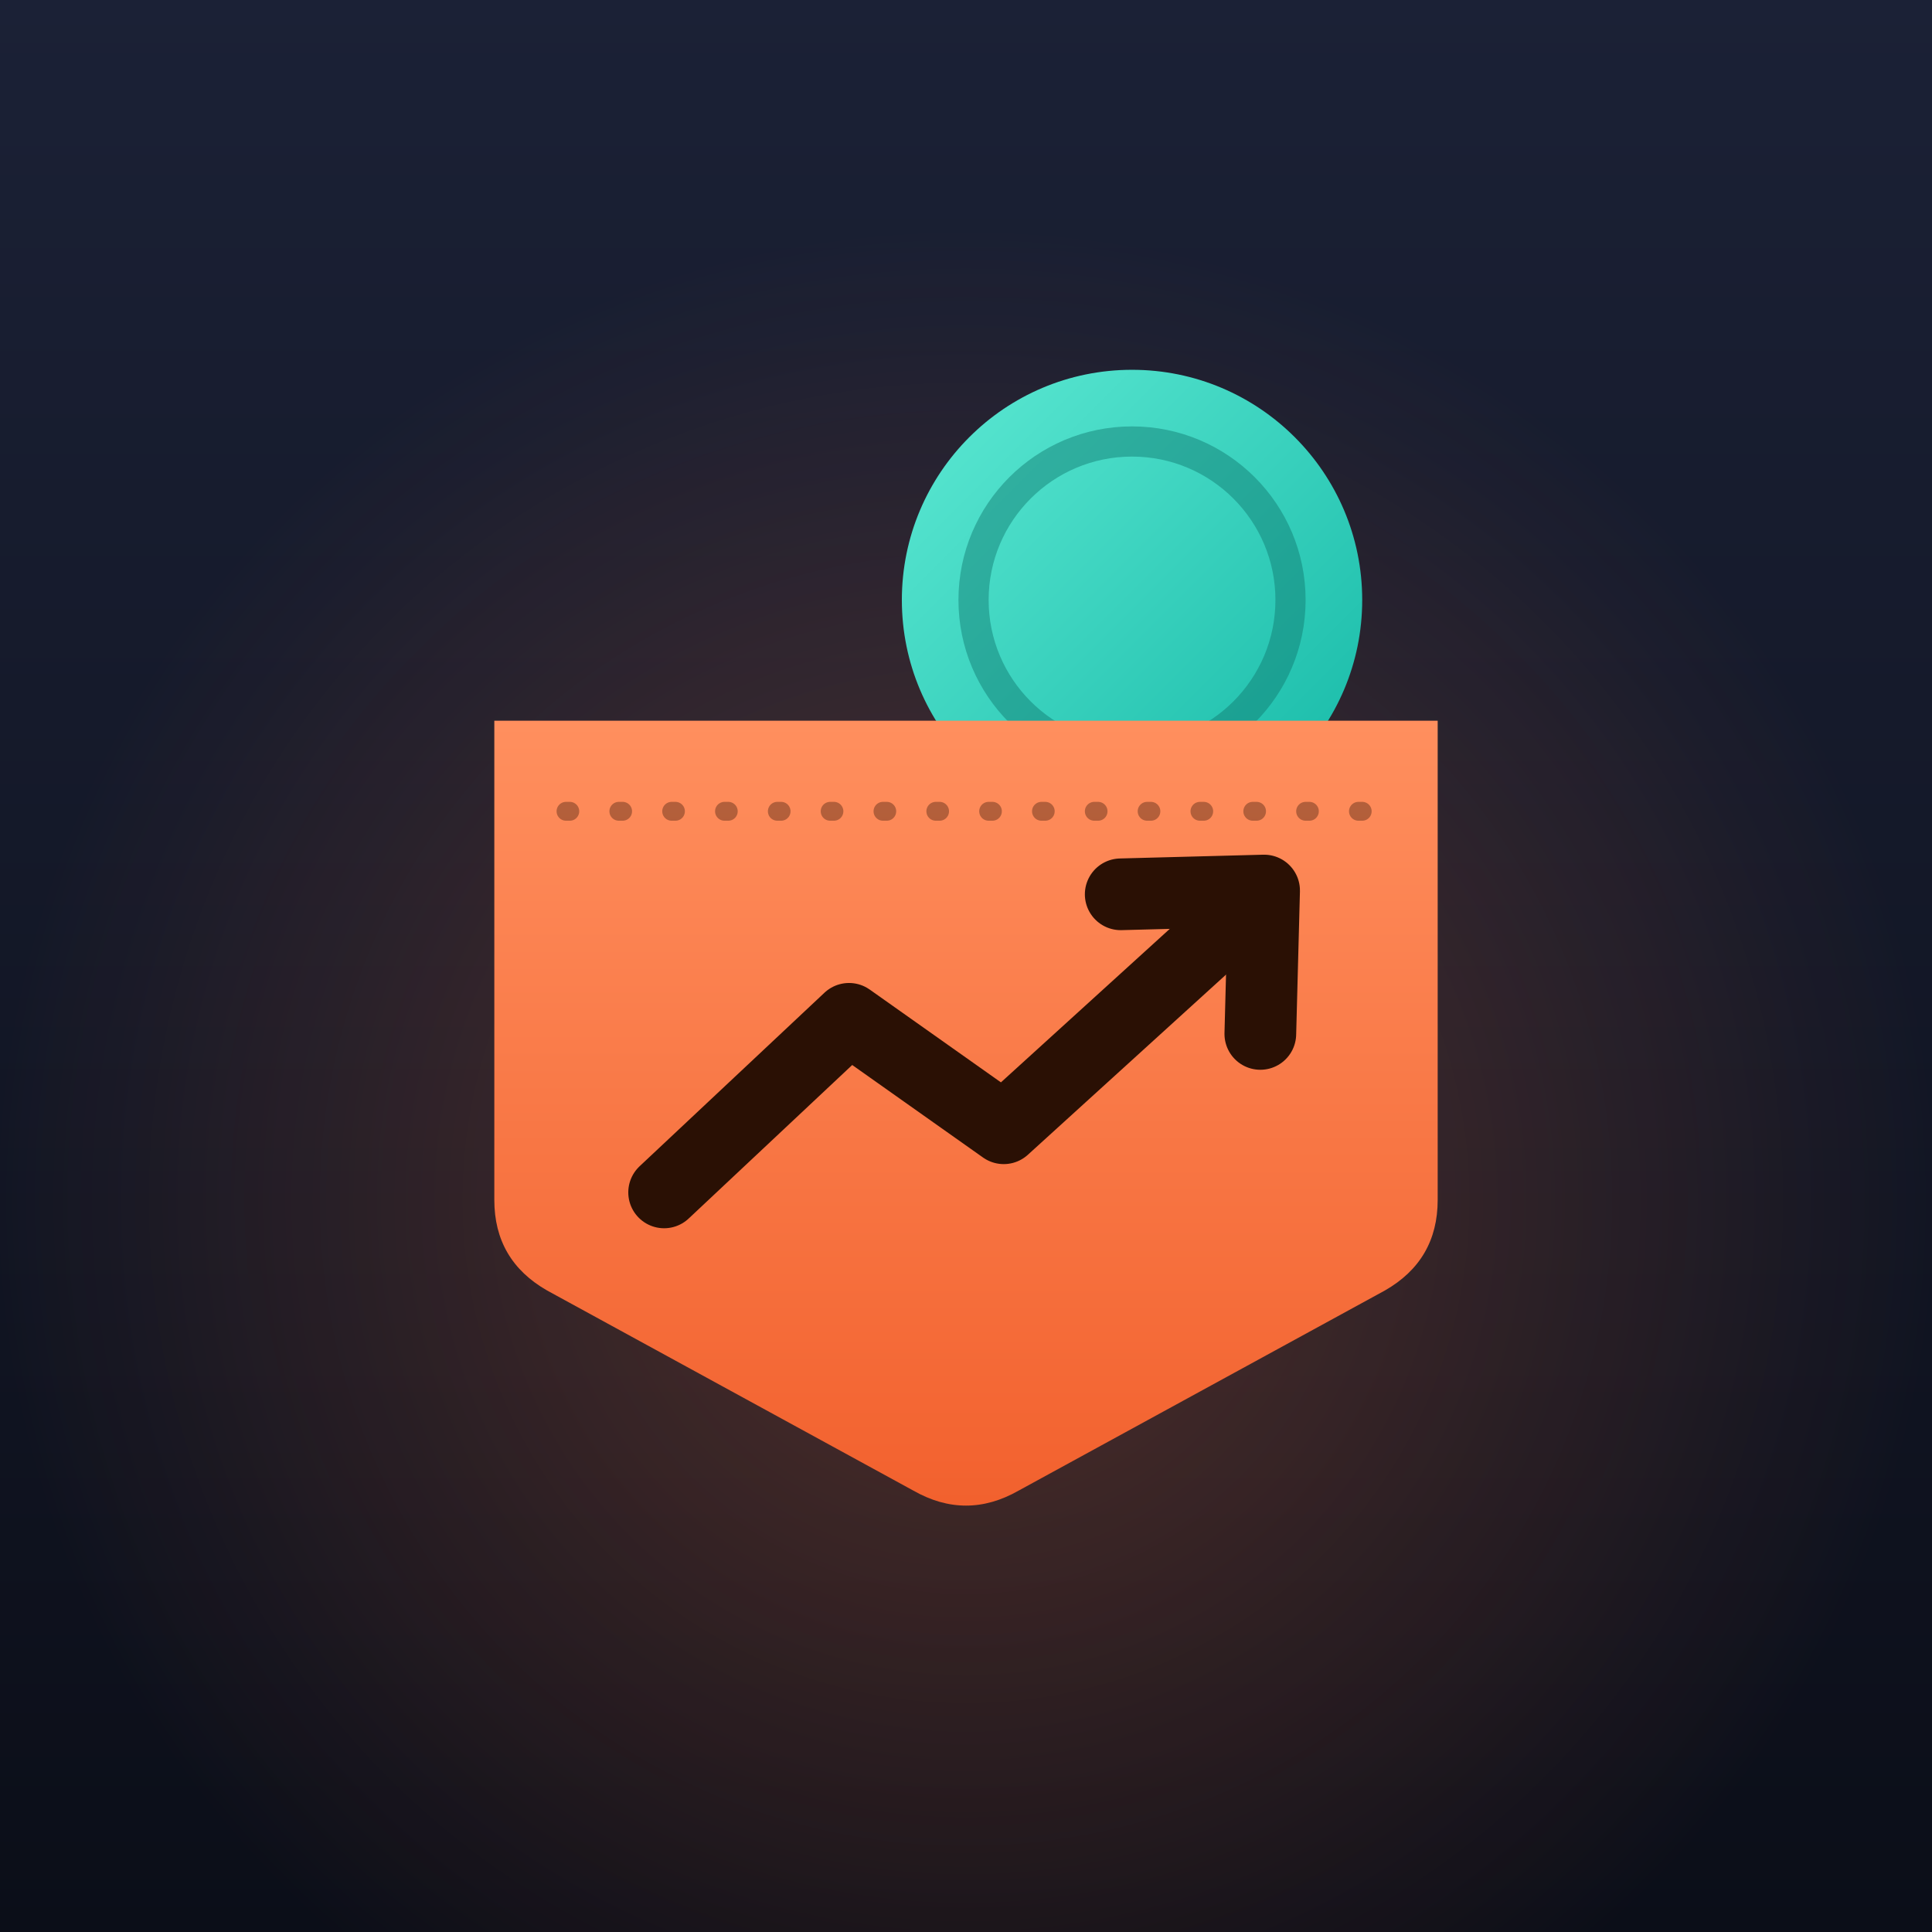
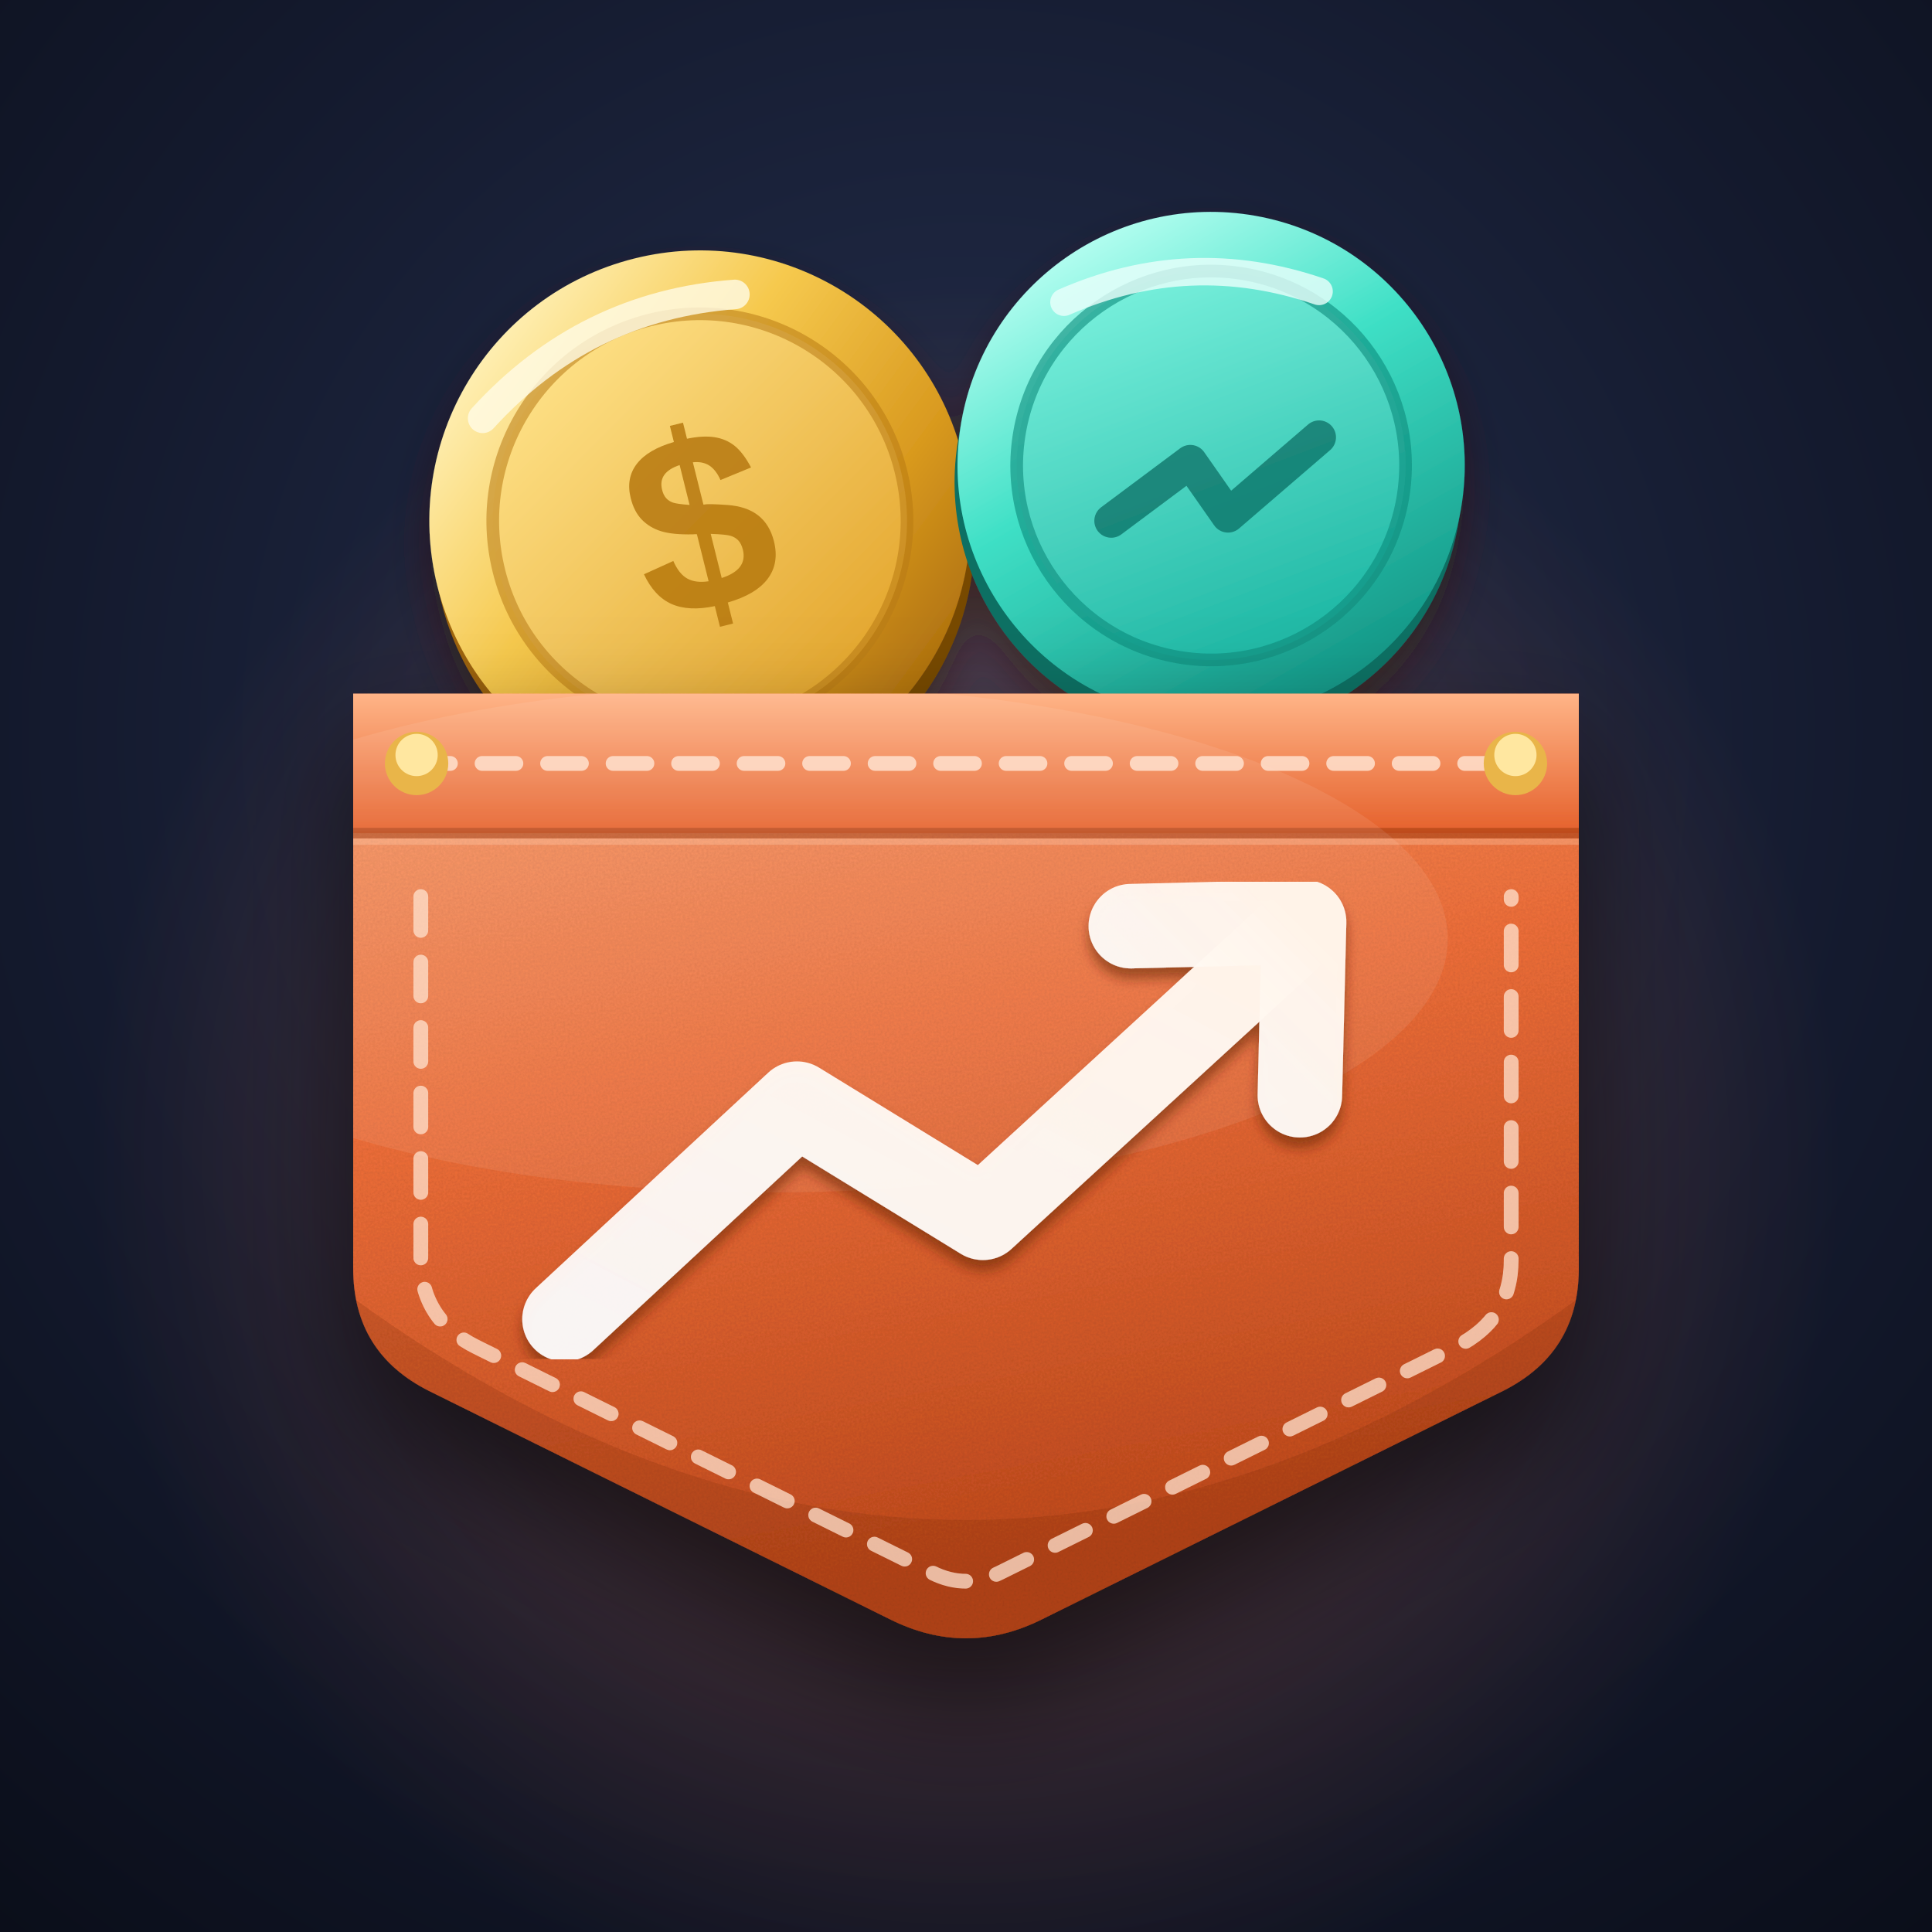
<svg xmlns="http://www.w3.org/2000/svg" viewBox="0 0 1024 1024" width="1024" height="1024">
  <defs>
-     <linearGradient id="bg" x1="0" y1="0" x2="0" y2="1">
-       <stop offset="0" stop-color="#1B2136" />
-       <stop offset="1" stop-color="#0B0E18" />
-     </linearGradient>
-     <linearGradient id="pk" x1="0" y1="0" x2="0" y2="1">
-       <stop offset="0" stop-color="#FF8F5E" />
-       <stop offset="1" stop-color="#F2612E" />
-     </linearGradient>
-     <linearGradient id="coin" x1="0" y1="0" x2="1" y2="1">
-       <stop offset="0" stop-color="#5EEAD4" />
-       <stop offset="1" stop-color="#14B8A6" />
-     </linearGradient>
-     <radialGradient id="glow" cx="0.5" cy="0.62" r="0.5">
-       <stop offset="0" stop-color="#FF7A45" stop-opacity="0.28" />
+     <radialGradient id="bg" cx="0.5" cy="0.38" r="0.85">
+       <stop offset="0" stop-color="#25304F" />
+       <stop offset="0.55" stop-color="#141A2E" />
+       <stop offset="1" stop-color="#090C16" />
+     </radialGradient>
+     <radialGradient id="glow" cx="0.5" cy="0.6" r="0.45">
+       <stop offset="0" stop-color="#FF7A45" stop-opacity="0.35" />
      <stop offset="1" stop-color="#FF7A45" stop-opacity="0" />
    </radialGradient>
+     <linearGradient id="leather" x1="0" y1="0" x2="0.25" y2="1">
+       <stop offset="0" stop-color="#FFA06E" />
+       <stop offset="0.45" stop-color="#F2703A" />
+       <stop offset="1" stop-color="#C24A1C" />
+     </linearGradient>
+     <linearGradient id="lip" x1="0" y1="0" x2="0" y2="1">
+       <stop offset="0" stop-color="#FFB487" />
+       <stop offset="1" stop-color="#E5612C" />
+     </linearGradient>
+     <linearGradient id="gold" x1="0.15" y1="0.1" x2="0.85" y2="0.95">
+       <stop offset="0" stop-color="#FFF1B8" />
+       <stop offset="0.35" stop-color="#F6C94E" />
+       <stop offset="0.7" stop-color="#D99A1F" />
+       <stop offset="1" stop-color="#A86A0C" />
+     </linearGradient>
+     <linearGradient id="goldRim" x1="0" y1="0" x2="1" y2="1">
+       <stop offset="0" stop-color="#B97A12" />
+       <stop offset="0.5" stop-color="#8A5508" />
+       <stop offset="1" stop-color="#6E4205" />
+     </linearGradient>
+     <linearGradient id="goldFace" x1="0.2" y1="0" x2="0.8" y2="1">
+       <stop offset="0" stop-color="#FFE38A" />
+       <stop offset="1" stop-color="#E3A42A" />
+     </linearGradient>
+     <linearGradient id="teal" x1="0.15" y1="0.1" x2="0.85" y2="0.95">
+       <stop offset="0" stop-color="#B9FFF2" />
+       <stop offset="0.4" stop-color="#3FE0C6" />
+       <stop offset="1" stop-color="#0F8F80" />
+     </linearGradient>
+     <linearGradient id="tealFace" x1="0.2" y1="0" x2="0.8" y2="1">
+       <stop offset="0" stop-color="#7DF3DF" />
+       <stop offset="1" stop-color="#17B3A0" />
+     </linearGradient>
+     <linearGradient id="arrow" x1="0" y1="1" x2="1" y2="0">
+       <stop offset="0" stop-color="#FFFFFF" stop-opacity="0.92" />
+       <stop offset="1" stop-color="#FFF3E8" />
+     </linearGradient>
+     <filter id="tex" x="0" y="0" width="100%" height="100%">
+       <feTurbulence type="fractalNoise" baseFrequency="0.9" numOctaves="3" seed="7" result="n" />
+       <feColorMatrix in="n" type="matrix" values="0 0 0 0 0  0 0 0 0 0  0 0 0 0 0  0 0 0 0.10 0" />
+       <feComposite in2="SourceGraphic" operator="in" />
+     </filter>
+     <filter id="drop" x="-20%" y="-20%" width="140%" height="150%">
+       <feDropShadow dx="0" dy="26" stdDeviation="26" flood-color="#000" flood-opacity="0.55" />
+     </filter>
+     <filter id="soft" x="-20%" y="-20%" width="140%" height="140%">
+       <feDropShadow dx="0" dy="10" stdDeviation="10" flood-color="#3A1405" flood-opacity="0.45" />
+     </filter>
+     <filter id="emboss" x="-10%" y="-10%" width="120%" height="120%">
+       <feDropShadow dx="0" dy="5" stdDeviation="3" flood-color="#5A1E06" flood-opacity="0.55" />
+     </filter>
+     <clipPath id="pocketClip">
+       <path d="M222 404 H802 V676 Q802 716 766 734 L548 842 Q512 860 476 842 L258 734 Q222 716 222 676 Z" />
+     </clipPath>
  </defs>
  <rect width="1024" height="1024" fill="url(#bg)" />
  <rect width="1024" height="1024" fill="url(#glow)" />
-   <g id="mark">
-     <circle cx="600" cy="318" r="122" fill="url(#coin)" />
-     <circle cx="600" cy="318" r="84" fill="none" stroke="#0F766E" stroke-opacity="0.45" stroke-width="16" />
-     <path d="M262 382 H762 V636 Q762 668 734 684 L540 790 Q512 806 484 790 L290 684 Q262 668 262 636 Z" fill="url(#pk)" />
-     <path d="M300 430 H724" stroke="#2A1004" stroke-opacity="0.35" stroke-width="10" stroke-linecap="round" stroke-dasharray="2 26" />
-     <polyline points="352,632 450,540 532,598 664,478" fill="none" stroke="#2A1004" stroke-width="38" stroke-linecap="round" stroke-linejoin="round" />
-     <polyline points="594,474 670,472 668,548" fill="none" stroke="#2A1004" stroke-width="38" stroke-linecap="round" stroke-linejoin="round" />
+   <g transform="translate(512 520) scale(1.12) translate(-512 -540)">
+     <g filter="url(#soft)">
+       <g transform="rotate(-14 388 330)">
+         <circle cx="388" cy="330" r="128" fill="url(#goldRim)" />
+         <circle cx="388" cy="322" r="128" fill="url(#gold)" />
+         <circle cx="388" cy="322" r="98" fill="url(#goldFace)" />
+         <circle cx="388" cy="322" r="98" fill="none" stroke="#B87A14" stroke-opacity="0.55" stroke-width="6" />
+         <path d="M300 250 Q360 210 430 222" fill="none" stroke="#FFFBE6" stroke-opacity="0.8" stroke-width="14" stroke-linecap="round" />
+         <text x="388" y="364" text-anchor="middle" font-family="Arial Black, Arial, sans-serif" font-weight="900" font-size="120" fill="#B6780F" fill-opacity="0.85">$</text>
+       </g>
+       <g transform="rotate(10 628 296)">
+         <circle cx="628" cy="304" r="120" fill="#0B6F64" />
+         <circle cx="628" cy="296" r="120" fill="url(#teal)" />
+         <circle cx="628" cy="296" r="92" fill="url(#tealFace)" />
+         <circle cx="628" cy="296" r="92" fill="none" stroke="#0C8A7B" stroke-opacity="0.6" stroke-width="6" />
+         <path d="M546 232 Q600 196 664 206" fill="none" stroke="#E9FFFB" stroke-opacity="0.8" stroke-width="13" stroke-linecap="round" />
+         <path d="M586 330 L618 296 L640 318 L676 274" fill="none" stroke="#0B6F64" stroke-opacity="0.75" stroke-width="16" stroke-linecap="round" stroke-linejoin="round" />
+       </g>
+     </g>
+     <g filter="url(#drop)">
+       <path d="M222 404 H802 V676 Q802 716 766 734 L548 842 Q512 860 476 842 L258 734 Q222 716 222 676 Z" fill="url(#leather)" />
+       <g clip-path="url(#pocketClip)">
+         <rect x="200" y="380" width="640" height="500" filter="url(#tex)" fill="#000" />
+         <path d="M222 404 H802 V470 H222 Z" fill="url(#lip)" />
+         <path d="M222 470 H802" stroke="#9E3A12" stroke-opacity="0.55" stroke-width="5" />
+         <path d="M222 474 H802" stroke="#FFC7A3" stroke-opacity="0.35" stroke-width="3" />
+         <ellipse cx="420" cy="520" rx="320" ry="120" fill="#FFFFFF" fill-opacity="0.08" />
+         <path d="M222 690 Q512 900 802 690 V880 H222 Z" fill="#7E2A0A" fill-opacity="0.22" />
+       </g>
+       <path d="M252 437 H772" stroke="#FFE2CF" stroke-opacity="0.85" stroke-width="7" stroke-linecap="round" stroke-dasharray="16 15" />
+       <path d="M254 500 V672 Q254 700 280 713 L496 820 Q512 828 528 820 L744 713 Q770 700 770 672 V500" fill="none" stroke="#FFE2CF" stroke-opacity="0.75" stroke-width="7" stroke-linecap="round" stroke-dasharray="16 15" />
+       <g>
+         <circle cx="252" cy="437" r="15" fill="#E9B54A" />
+         <circle cx="252" cy="433" r="10" fill="#FFE7A0" />
+         <circle cx="772" cy="437" r="15" fill="#E9B54A" />
+         <circle cx="772" cy="433" r="10" fill="#FFE7A0" />
+       </g>
+       <g filter="url(#emboss)">
+         <polyline points="322,700 432,598 520,652 664,520" fill="none" stroke="url(#arrow)" stroke-width="40" stroke-linecap="round" stroke-linejoin="round" />
+         <polyline points="590,514 672,512 670,594" fill="none" stroke="url(#arrow)" stroke-width="40" stroke-linecap="round" stroke-linejoin="round" />
+       </g>
+     </g>
  </g>
</svg>
